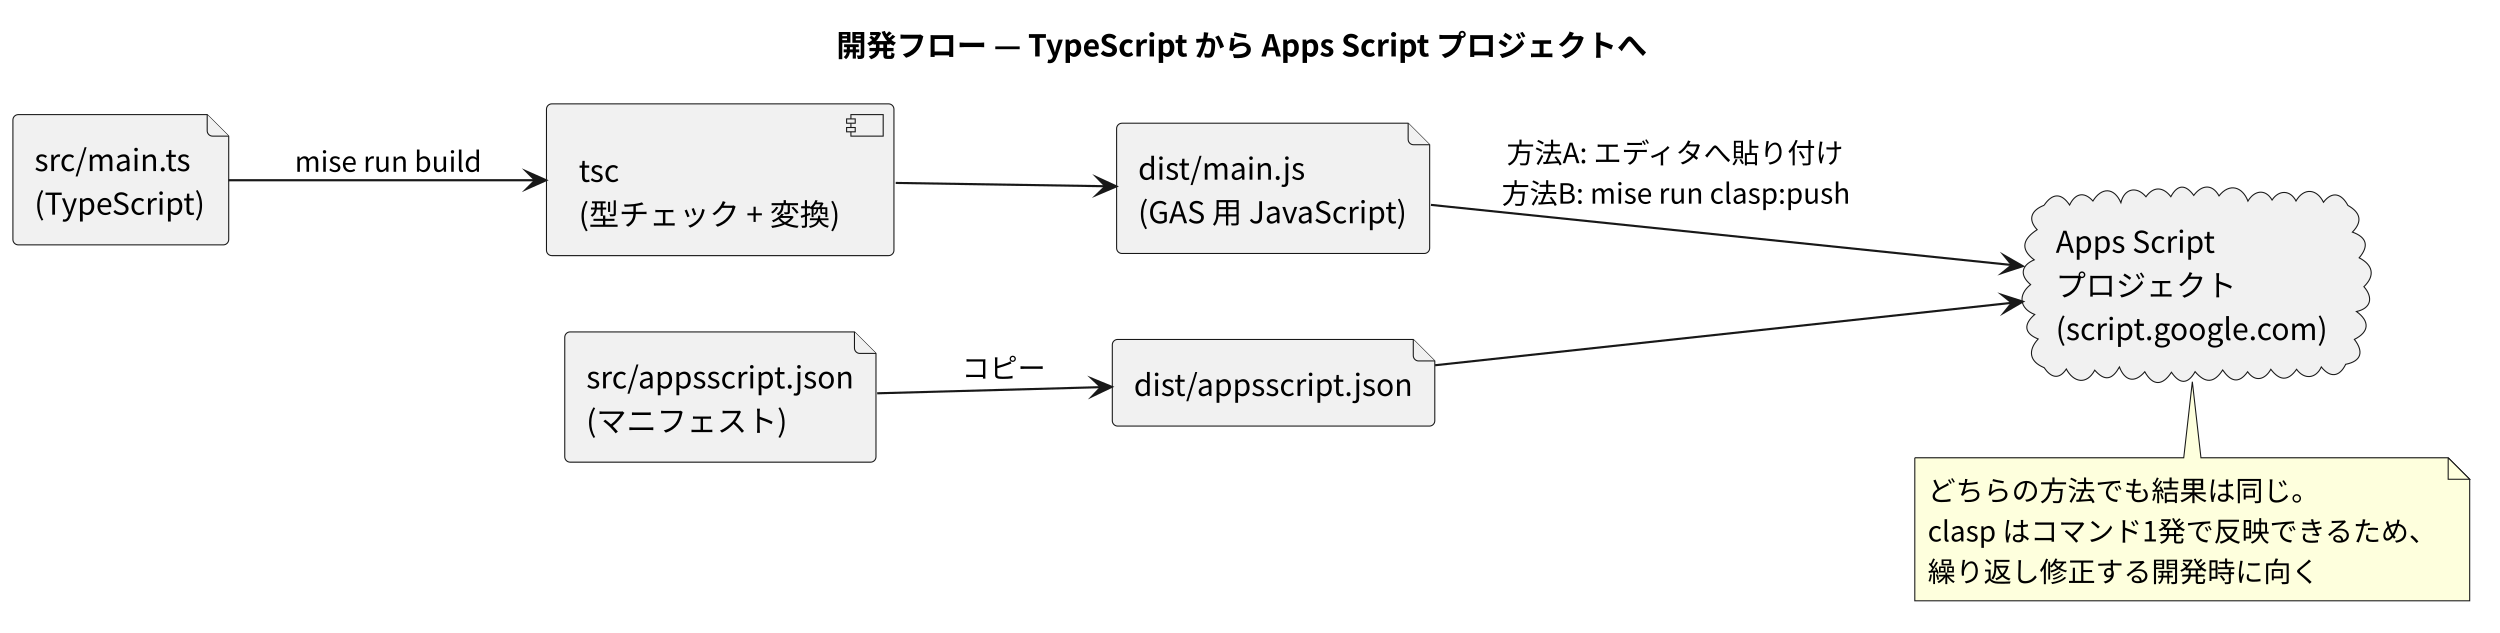
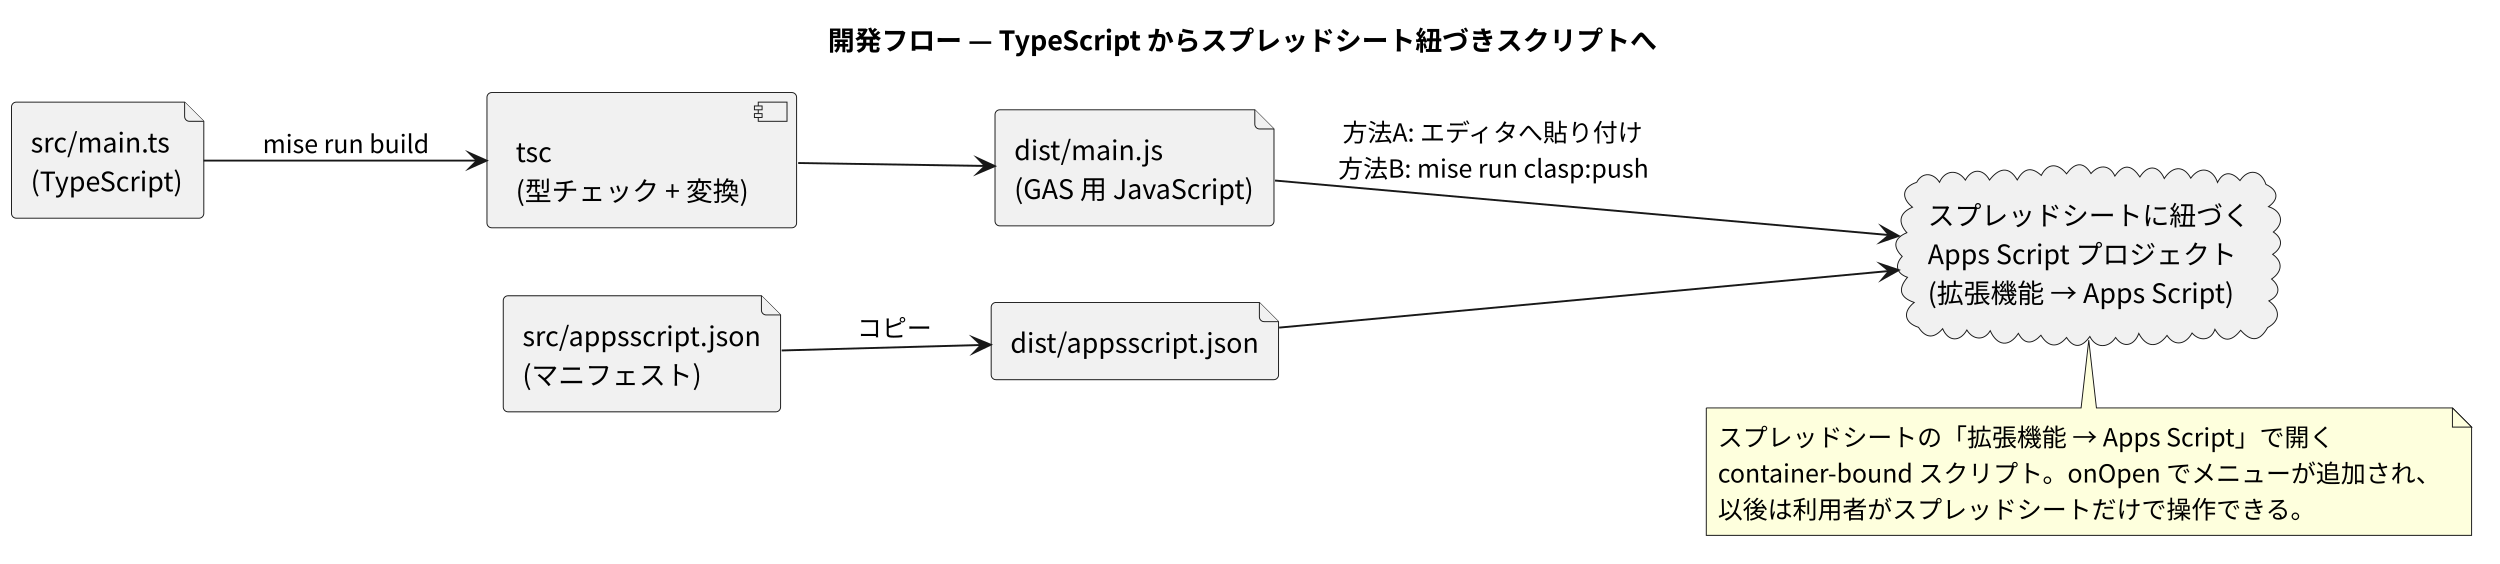
- <svg xmlns="http://www.w3.org/2000/svg" contentStyleType="text/css" data-diagram-type="DESCRIPTION" height="294px" preserveAspectRatio="none" style="width:1162px;height:294px;background:#FFFFFF;" version="1.1" viewBox="0 0 1162 294" width="1162px" zoomAndPan="magnify">
+ <svg xmlns="http://www.w3.org/2000/svg" contentStyleType="text/css" data-diagram-type="DESCRIPTION" height="294px" preserveAspectRatio="none" style="width:1304px;height:294px;background:#FFFFFF;" version="1.1" viewBox="0 0 1304 294" width="1304px" zoomAndPan="magnify">
  <defs />
  <g>
    <g class="title" data-source-line="4">
-       <text fill="#000000" font-family="'Noto Sans CJK JP'" font-size="14" font-weight="700" lengthAdjust="spacing" textLength="378.418" x="388.747" y="26.24">開発フロー — TypeScript から Apps Script プロジェクトへ</text>
+       <text fill="#000000" font-family="'Noto Sans CJK JP'" font-size="14" font-weight="700" lengthAdjust="spacing" textLength="433.564" x="431.81" y="26.24">開発フロー — TypeScript からスプレッドシート紐づきスクリプトへ</text>
    </g>
    <g class="entity" data-qualified-name="ts" data-source-line="6" id="ent0001">
      <path d="M6,55.772 L6,111.316 A2.5,2.5 0 0 0 8.5,113.816 L103.804,113.816 A2.5,2.5 0 0 0 106.304,111.316 L106.304,63.272 L96.304,53.272 L8.5,53.272 A2.5,2.5 0 0 0 6,55.772" fill="#F1F1F1" style="stroke:#181818;stroke-width:0.5;" />
      <path d="M96.304,53.272 L96.304,60.772 A2.5,2.5 0 0 0 98.804,63.272 L106.304,63.272" fill="#F1F1F1" style="stroke:#181818;stroke-width:0.5;" />
      <text fill="#000000" font-family="'Noto Sans CJK JP'" font-size="14" lengthAdjust="spacing" textLength="73.57" x="16" y="79.512">src/main.ts</text>
      <text fill="#000000" font-family="'Noto Sans CJK JP'" font-size="14" lengthAdjust="spacing" textLength="80.304" x="16" y="99.784">(TypeScript)</text>
    </g>
    <g class="entity" data-qualified-name="manifest" data-source-line="7" id="ent0002">
      <path d="M262.5,156.772 L262.5,212.316 A2.5,2.5 0 0 0 265,214.816 L404.656,214.816 A2.5,2.5 0 0 0 407.156,212.316 L407.156,164.272 L397.156,154.272 L265,154.272 A2.5,2.5 0 0 0 262.5,156.772" fill="#F1F1F1" style="stroke:#181818;stroke-width:0.5;" />
      <path d="M397.156,154.272 L397.156,161.772 A2.5,2.5 0 0 0 399.656,164.272 L407.156,164.272" fill="#F1F1F1" style="stroke:#181818;stroke-width:0.5;" />
      <text fill="#000000" font-family="'Noto Sans CJK JP'" font-size="14" lengthAdjust="spacing" textLength="124.656" x="272.5" y="180.512">src/appsscript.json</text>
      <text fill="#000000" font-family="'Noto Sans CJK JP'" font-size="14" lengthAdjust="spacing" textLength="93.464" x="272.5" y="200.784">(マニフェスト)</text>
    </g>
    <g class="entity" data-qualified-name="tsc" data-source-line="8" id="ent0003">
      <rect fill="#F1F1F1" height="70.544" rx="2.5" ry="2.5" style="stroke:#181818;stroke-width:0.5;" width="161.506" x="254" y="48.272" />
      <rect fill="#F1F1F1" height="10" style="stroke:#181818;stroke-width:0.5;" width="15" x="395.505" y="53.272" />
      <rect fill="#F1F1F1" height="2" style="stroke:#181818;stroke-width:0.5;" width="4" x="393.505" y="55.272" />
      <rect fill="#F1F1F1" height="2" style="stroke:#181818;stroke-width:0.5;" width="4" x="393.505" y="59.272" />
      <text fill="#000000" font-family="'Noto Sans CJK JP'" font-size="14" lengthAdjust="spacing" textLength="18.97" x="269" y="84.512">tsc</text>
      <text fill="#000000" font-family="'Noto Sans CJK JP'" font-size="14" lengthAdjust="spacing" textLength="121.505" x="269" y="104.784">(型チェック + 変換)</text>
    </g>
    <g class="entity" data-qualified-name="js" data-source-line="9" id="ent0004">
      <path d="M519,59.772 L519,115.316 A2.5,2.5 0 0 0 521.5,117.816 L662.01,117.816 A2.5,2.5 0 0 0 664.51,115.316 L664.51,67.272 L654.51,57.272 L521.5,57.272 A2.5,2.5 0 0 0 519,59.772" fill="#F1F1F1" style="stroke:#181818;stroke-width:0.5;" />
      <path d="M654.51,57.272 L654.51,64.772 A2.5,2.5 0 0 0 657.01,67.272 L664.51,67.272" fill="#F1F1F1" style="stroke:#181818;stroke-width:0.5;" />
      <text fill="#000000" font-family="'Noto Sans CJK JP'" font-size="14" lengthAdjust="spacing" textLength="77.378" x="529" y="83.512">dist/main.js</text>
      <text fill="#000000" font-family="'Noto Sans CJK JP'" font-size="14" lengthAdjust="spacing" textLength="125.51" x="529" y="103.784">(GAS 用 JavaScript)</text>
    </g>
    <g class="entity" data-qualified-name="manifest2" data-source-line="10" id="ent0005">
      <path d="M517,160.272 L517,195.544 A2.5,2.5 0 0 0 519.5,198.044 L664.391,198.044 A2.5,2.5 0 0 0 666.891,195.544 L666.891,167.772 L656.891,157.772 L519.5,157.772 A2.5,2.5 0 0 0 517,160.272" fill="#F1F1F1" style="stroke:#181818;stroke-width:0.5;" />
      <path d="M656.891,157.772 L656.891,165.272 A2.5,2.5 0 0 0 659.391,167.772 L666.891,167.772" fill="#F1F1F1" style="stroke:#181818;stroke-width:0.5;" />
      <text fill="#000000" font-family="'Noto Sans CJK JP'" font-size="14" lengthAdjust="spacing" textLength="129.892" x="527" y="184.012">dist/appsscript.json</text>
    </g>
    <g class="entity" data-qualified-name="gasproj" data-source-line="11" id="ent0006">
-       <path d="M950.079,95.426 C953.879,89.84 958.01,89.421 961.951,95.279 C964.461,90.007 968.575,88.749 972.789,93.422 C976.781,87.015 982.605,86.935 985.787,94.193 C987.388,87.622 993.08,86.281 997.446,91.447 C1001,86.492 1005.431,86.782 1009.01,91.416 C1012.137,85.581 1015.913,85.621 1019.653,90.826 C1023.113,86.091 1028.13,85.141 1031.402,91.033 C1036.288,84.891 1042.284,86.781 1044.845,93.469 C1047.611,88.706 1052.825,87.429 1056.057,92.961 C1059.165,88.232 1064.473,88.193 1067.183,93.407 C1070.852,87.103 1076.861,87.718 1079.949,93.998 C1084.149,88.492 1088.511,90.178 1091.304,95.477 C1097.042,98.691 1098.305,102.869 1093.403,107.884 C1100.18,110.318 1101.154,114.406 1096.544,119.833 C1102.872,123.095 1104.142,128.065 1098.748,133.253 C1103.049,138.141 1102.286,143.29 1095.291,144.795 C1101.52,149.303 1101.333,154.245 1094.311,157.751 C1098.672,163.34 1097.734,167.858 1090.278,169.333 C1087.404,175.291 1083.03,175.702 1078.947,170.568 C1076.411,176.118 1070.967,176.517 1067.445,171.658 C1063.437,177.387 1059.484,176.927 1055.482,171.652 C1052.898,176.347 1048.333,177.883 1044.697,172.814 C1040.402,178.833 1036.591,177.005 1033.093,171.977 C1029.091,178.19 1025.005,178.277 1020.287,172.759 C1016.817,178.861 1013.048,178.541 1009.292,173.03 C1005.232,179.275 1000.717,179.598 996.895,172.804 C992.162,178.296 987.604,177.039 985.11,170.594 C981.791,176.448 978.394,177.447 973.634,172.065 C969.835,179.165 963.679,177.681 960.426,171.522 C956.921,176.88 953.036,175.299 950.124,170.896 C943.191,168.047 942.497,162.87 947.335,157.56 C940.579,154.842 940.627,150.564 945.737,146.18 C938.533,143.345 937.942,136.907 943.829,132.276 C938.709,127.995 939.355,123.428 945.491,120.774 C938.457,115.489 940.71,110.757 946.865,106.766 C942.149,101.703 944.494,97.57 950.079,95.426" fill="#F1F1F1" style="stroke:#181818;stroke-width:0.5;" />
-       <text fill="#000000" font-family="'Noto Sans CJK JP'" font-size="14" lengthAdjust="spacing" textLength="74.284" x="955.5" y="117.512">Apps Script</text>
-       <text fill="#000000" font-family="'Noto Sans CJK JP'" font-size="14" lengthAdjust="spacing" textLength="84" x="955.5" y="137.784">プロジェクト</text>
-       <text fill="#000000" font-family="'Noto Sans CJK JP'" font-size="14" lengthAdjust="spacing" textLength="127.26" x="955.5" y="158.056">(script.google.com)</text>
+       <path d="M999.737,95.105 C1002.783,89.401 1008.558,90.22 1011.635,95.07 C1014.525,88.579 1021.212,88.134 1025.131,93.941 C1028.54,87.77 1034.298,87.783 1037.74,93.908 C1042.182,88.076 1047.682,86.013 1052.179,93.849 C1055.503,88.026 1059.396,86.601 1064.727,91.501 C1068.196,84.603 1073.648,85.279 1077.905,90.656 C1081.93,85.136 1086.498,83.688 1090.662,90.512 C1094.668,85.877 1100.263,85.592 1103.121,91.827 C1107.801,85.035 1111.947,86.126 1116.17,92.288 C1120.207,85.872 1125.72,86.024 1128.894,93.102 C1132.787,87.098 1138.65,85.628 1142.714,92.925 C1147.44,86.282 1154.181,87.825 1156.666,95.162 C1159.786,88.917 1164.35,89.638 1168.382,94.172 C1172.912,87.53 1179.477,88.849 1181.917,96.195 C1187.952,98.99 1189.186,103.617 1183.264,107.8 C1190.235,110.012 1191.799,116.331 1185.781,121.017 C1191.154,124.655 1190.476,129.341 1185.422,132.657 C1191.16,136.764 1190.2,141.925 1184.861,145.549 C1189.729,149.53 1189.176,154.284 1183.443,156.946 C1189.302,161.25 1189.717,167.161 1182.806,170.882 C1178.654,178.118 1174.223,178.523 1168.734,172.278 C1163.976,178.247 1159.575,178.86 1155.31,171.77 C1153.224,177.966 1147.179,178.028 1143.376,173.722 C1140.337,179.349 1134.494,181.225 1130.322,174.966 C1125.316,181.618 1119.596,181.421 1115.593,173.922 C1113.426,179.993 1107.808,182.128 1103.496,176.059 C1099.866,181.642 1093.249,181.892 1090.077,175.544 C1086.346,180.697 1082.116,182.459 1077.909,176.045 C1073.138,181.764 1068.284,181.011 1064.544,174.882 C1060.353,179.36 1056.089,180.106 1052.791,173.899 C1047.823,181.411 1041.627,180.382 1038.105,172.519 C1034.791,178.085 1028.913,177.124 1025.918,172.149 C1022.277,178.521 1016.204,178.284 1013.282,171.46 C1008.782,176.689 1004.535,176.588 1000.678,170.728 C993.08,168.313 992.478,162.496 998.451,157.751 C990.784,155.145 989.897,150.65 994.938,144.639 C989.212,142.674 988.092,138.2 992.192,133.755 C986.974,128.638 987.987,124.164 994.622,121.373 C989.692,115.879 990.779,110.989 997.55,108.069 C991.482,103.242 992.099,97.62 999.737,95.105" fill="#F1F1F1" style="stroke:#181818;stroke-width:0.5;" />
+       <text fill="#000000" font-family="'Noto Sans CJK JP'" font-size="14" lengthAdjust="spacing" textLength="167.999" x="1005.5" y="117.512">スプレッドシートに紐づく</text>
+       <text fill="#000000" font-family="'Noto Sans CJK JP'" font-size="14" lengthAdjust="spacing" textLength="161.419" x="1005.5" y="137.784">Apps Script プロジェクト</text>
+       <text fill="#000000" font-family="'Noto Sans CJK JP'" font-size="14" lengthAdjust="spacing" textLength="160.019" x="1005.5" y="158.056">(拡張機能 → Apps Script)</text>
    </g>
    <g class="entity" data-qualified-name="GMN12" data-source-line="20" id="ent0013">
-       <path d="M890,212.772 L890,279.244 A0,0 0 0 0 890,279.244 L1147.912,279.244 A0,0 0 0 0 1147.912,279.244 L1147.912,222.772 L1137.912,212.772 L1023,212.772 L1019,177.422 L1015,212.772 L890,212.772 A0,0 0 0 0 890,212.772" fill="#FEFFDD" style="stroke:#181818;stroke-width:0.5;" />
-       <path d="M1137.912,212.772 L1137.912,222.772 L1147.912,222.772 L1137.912,212.772" fill="#FEFFDD" style="stroke:#181818;stroke-width:0.5;" />
-       <text fill="#000000" font-family="'Noto Sans CJK JP'" font-size="13" lengthAdjust="spacing" textLength="182" x="896" y="232.852">どちらの方法でも結果は同じ。</text>
-       <text fill="#000000" font-family="'Noto Sans CJK JP'" font-size="13" lengthAdjust="spacing" textLength="236.912" x="896" y="251.676">clasp はコマンド1発で反映できるため、</text>
-       <text fill="#000000" font-family="'Noto Sans CJK JP'" font-size="13" lengthAdjust="spacing" textLength="182" x="896" y="270.5">繰り返し修正する開発時に向く</text>
+       <path d="M890,212.772 L890,279.244 A0,0 0 0 0 890,279.244 L1289.183,279.244 A0,0 0 0 0 1289.183,279.244 L1289.183,222.772 L1279.183,212.772 L1093.5,212.772 L1089.5,177.422 L1085.5,212.772 L890,212.772 A0,0 0 0 0 890,212.772" fill="#FEFFDD" style="stroke:#181818;stroke-width:0.5;" />
+       <path d="M1279.183,212.772 L1279.183,222.772 L1289.183,222.772 L1279.183,212.772" fill="#FEFFDD" style="stroke:#181818;stroke-width:0.5;" />
+       <text fill="#000000" font-family="'Noto Sans CJK JP'" font-size="13" lengthAdjust="spacing" textLength="321.802" x="896" y="232.852">スプレッドシートの「拡張機能 → Apps Script」で開く</text>
+       <text fill="#000000" font-family="'Noto Sans CJK JP'" font-size="13" lengthAdjust="spacing" textLength="378.183" x="896" y="251.676">container-bound スクリプト。onOpen でメニューが追加され、</text>
+       <text fill="#000000" font-family="'Noto Sans CJK JP'" font-size="13" lengthAdjust="spacing" textLength="312" x="896" y="270.5">以後は利用者がスプレッドシートだけで操作できる。</text>
    </g>
    <g class="link" data-entity-1="ent0001" data-entity-2="ent0003" data-link-type="dependency" data-source-line="13" id="lnk7">
      <path d="M106.2,83.772 C147.09,83.772 201.08,83.772 248.78,83.772" fill="none" id="ts-to-tsc" style="stroke:#181818;stroke-width:1;" />
      <polygon fill="#181818" points="253.78,83.772,244.78,79.772,248.78,83.772,244.78,87.772,253.78,83.772" style="stroke:#181818;stroke-width:1;stroke-linejoin:miter;stroke-miterlimit:10;" />
      <text fill="#000000" font-family="'Noto Sans CJK JP'" font-size="13" lengthAdjust="spacing" textLength="86.84" x="137" y="79.852">mise run build</text>
    </g>
    <g class="link" data-entity-1="ent0002" data-entity-2="ent0005" data-link-type="dependency" data-source-line="14" id="lnk8">
      <path d="M407.71,182.802 C441.74,181.872 477.372,180.889 511.722,179.949" fill="none" id="manifest-to-manifest2" style="stroke:#181818;stroke-width:1;" />
      <polygon fill="#181818" points="516.72,179.812,507.614,176.06,511.722,179.949,507.833,184.057,516.72,179.812" style="stroke:#181818;stroke-width:1;stroke-linejoin:miter;stroke-miterlimit:10;" />
      <text fill="#000000" font-family="'Noto Sans CJK JP'" font-size="13" lengthAdjust="spacing" textLength="39" x="447" y="175.852">コピー</text>
    </g>
    <g class="link" data-entity-1="ent0003" data-entity-2="ent0004" data-link-type="dependency" data-source-line="15" id="lnk9">
      <path d="M416.33,85.032 C449.18,85.552 481.891,86.064 513.841,86.564" fill="none" id="tsc-to-js" style="stroke:#181818;stroke-width:1;" />
      <polygon fill="#181818" points="518.84,86.642,509.904,82.502,513.841,86.564,509.779,90.501,518.84,86.642" style="stroke:#181818;stroke-width:1;stroke-linejoin:miter;stroke-miterlimit:10;" />
    </g>
    <g class="link" data-entity-1="ent0004" data-entity-2="ent0006" data-link-type="dependency" data-source-line="16" id="lnk10">
-       <path d="M665.1,95.232 C741.47,103.142 856.677,115.067 935.167,123.197" fill="none" id="js-to-gasproj" style="stroke:#181818;stroke-width:1;" />
-       <polygon fill="#181818" points="940.14,123.712,931.6,118.806,935.167,123.197,930.776,126.763,940.14,123.712" style="stroke:#181818;stroke-width:1;stroke-linejoin:miter;stroke-miterlimit:10;" />
-       <text fill="#000000" font-family="'Noto Sans CJK JP'" font-size="13" lengthAdjust="spacing" textLength="157.43" x="700.275" y="75.852">方法A: エディタへ貼り付け</text>
-       <text fill="#000000" font-family="'Noto Sans CJK JP'" font-size="13" lengthAdjust="spacing" textLength="161.98" x="698" y="94.676">方法B: mise run clasp:push</text>
+       <path d="M665.05,94.172 C750.81,101.782 889.45,114.1 985.32,122.61" fill="none" id="js-to-gasproj" style="stroke:#181818;stroke-width:1;" />
+       <polygon fill="#181818" points="990.3,123.052,981.689,118.272,985.32,122.61,980.982,126.24,990.3,123.052" style="stroke:#181818;stroke-width:1;stroke-linejoin:miter;stroke-miterlimit:10;" />
+       <text fill="#000000" font-family="'Noto Sans CJK JP'" font-size="13" lengthAdjust="spacing" textLength="157.43" x="700.275" y="73.852">方法A: エディタへ貼り付け</text>
+       <text fill="#000000" font-family="'Noto Sans CJK JP'" font-size="13" lengthAdjust="spacing" textLength="161.98" x="698" y="92.676">方法B: mise run clasp:push</text>
    </g>
    <g class="link" data-entity-1="ent0005" data-entity-2="ent0006" data-link-type="dependency" data-source-line="17" id="lnk11">
-       <path d="M667.03,169.762 C743.49,161.482 857.339,149.16 935.179,140.74" fill="none" id="manifest2-to-gasproj" style="stroke:#181818;stroke-width:1;" />
-       <polygon fill="#181818" points="940.15,140.202,930.772,137.193,935.179,140.74,931.632,145.147,940.15,140.202" style="stroke:#181818;stroke-width:1;stroke-linejoin:miter;stroke-miterlimit:10;" />
+       <path d="M667.18,170.882 C753.17,162.902 890.231,150.174 985.321,141.354" fill="none" id="manifest2-to-gasproj" style="stroke:#181818;stroke-width:1;" />
+       <polygon fill="#181818" points="990.3,140.892,980.969,137.74,985.321,141.354,981.708,145.706,990.3,140.892" style="stroke:#181818;stroke-width:1;stroke-linejoin:miter;stroke-miterlimit:10;" />
    </g>
  </g>
</svg>
